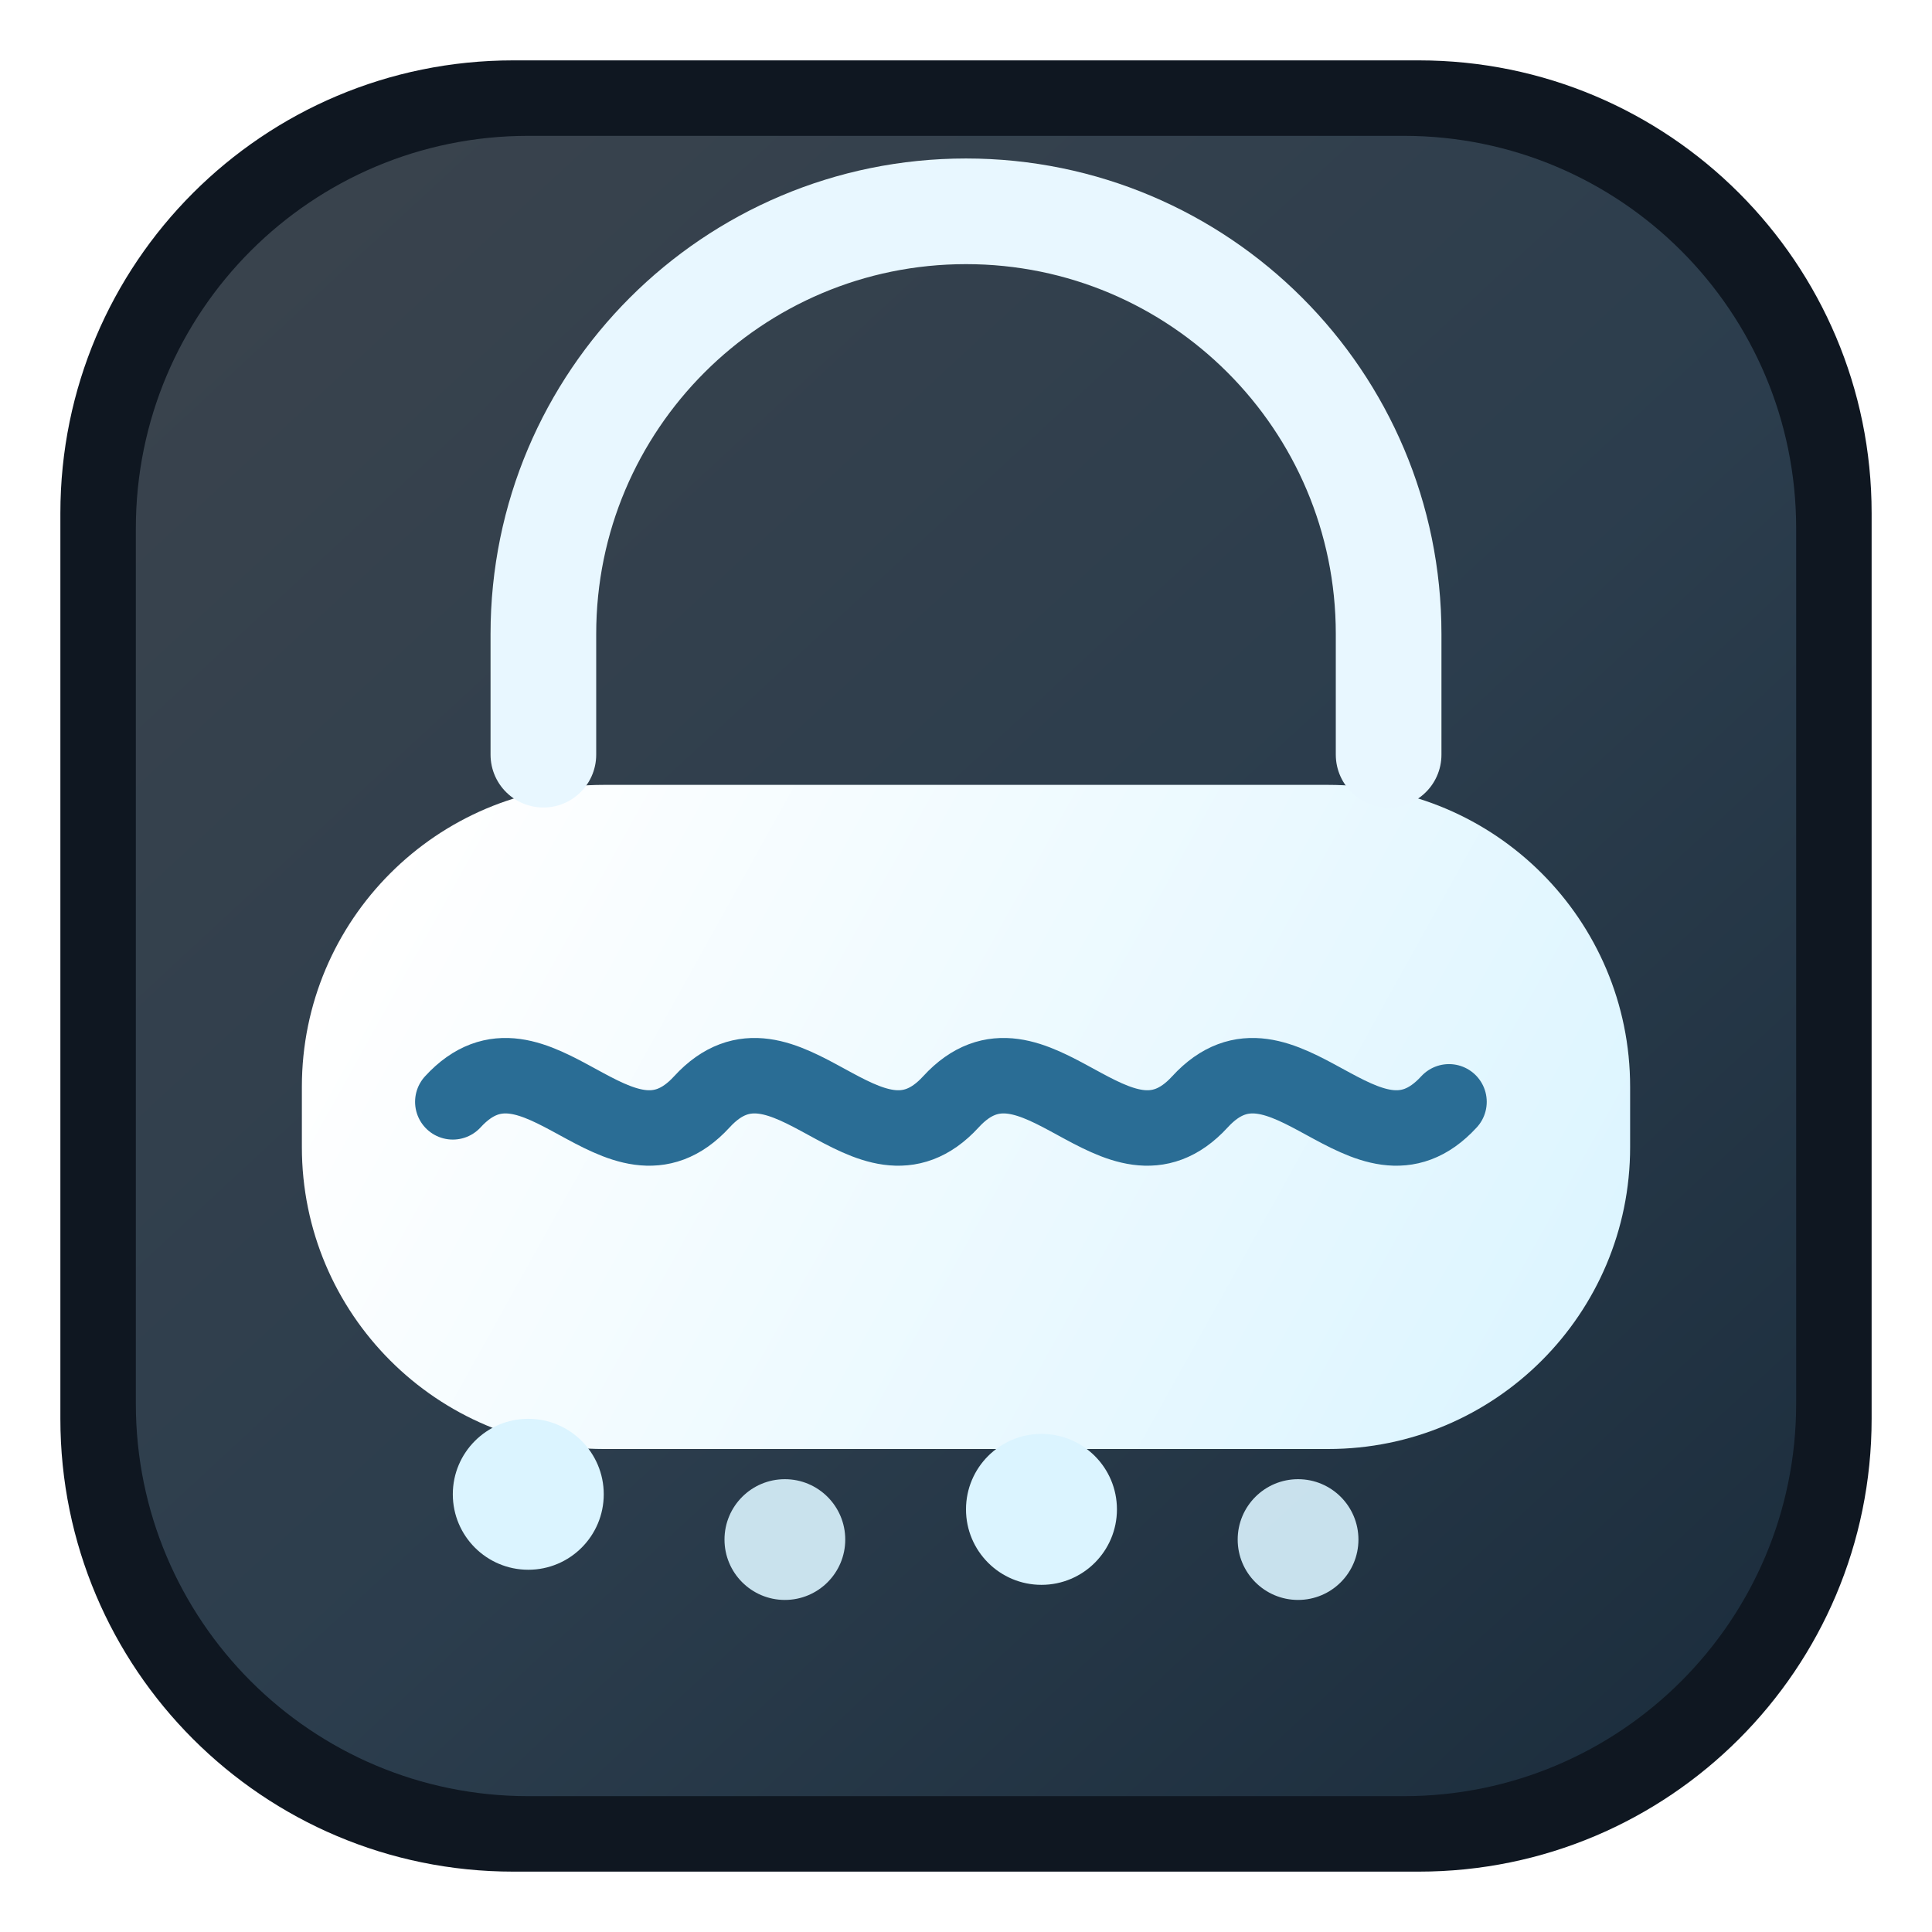
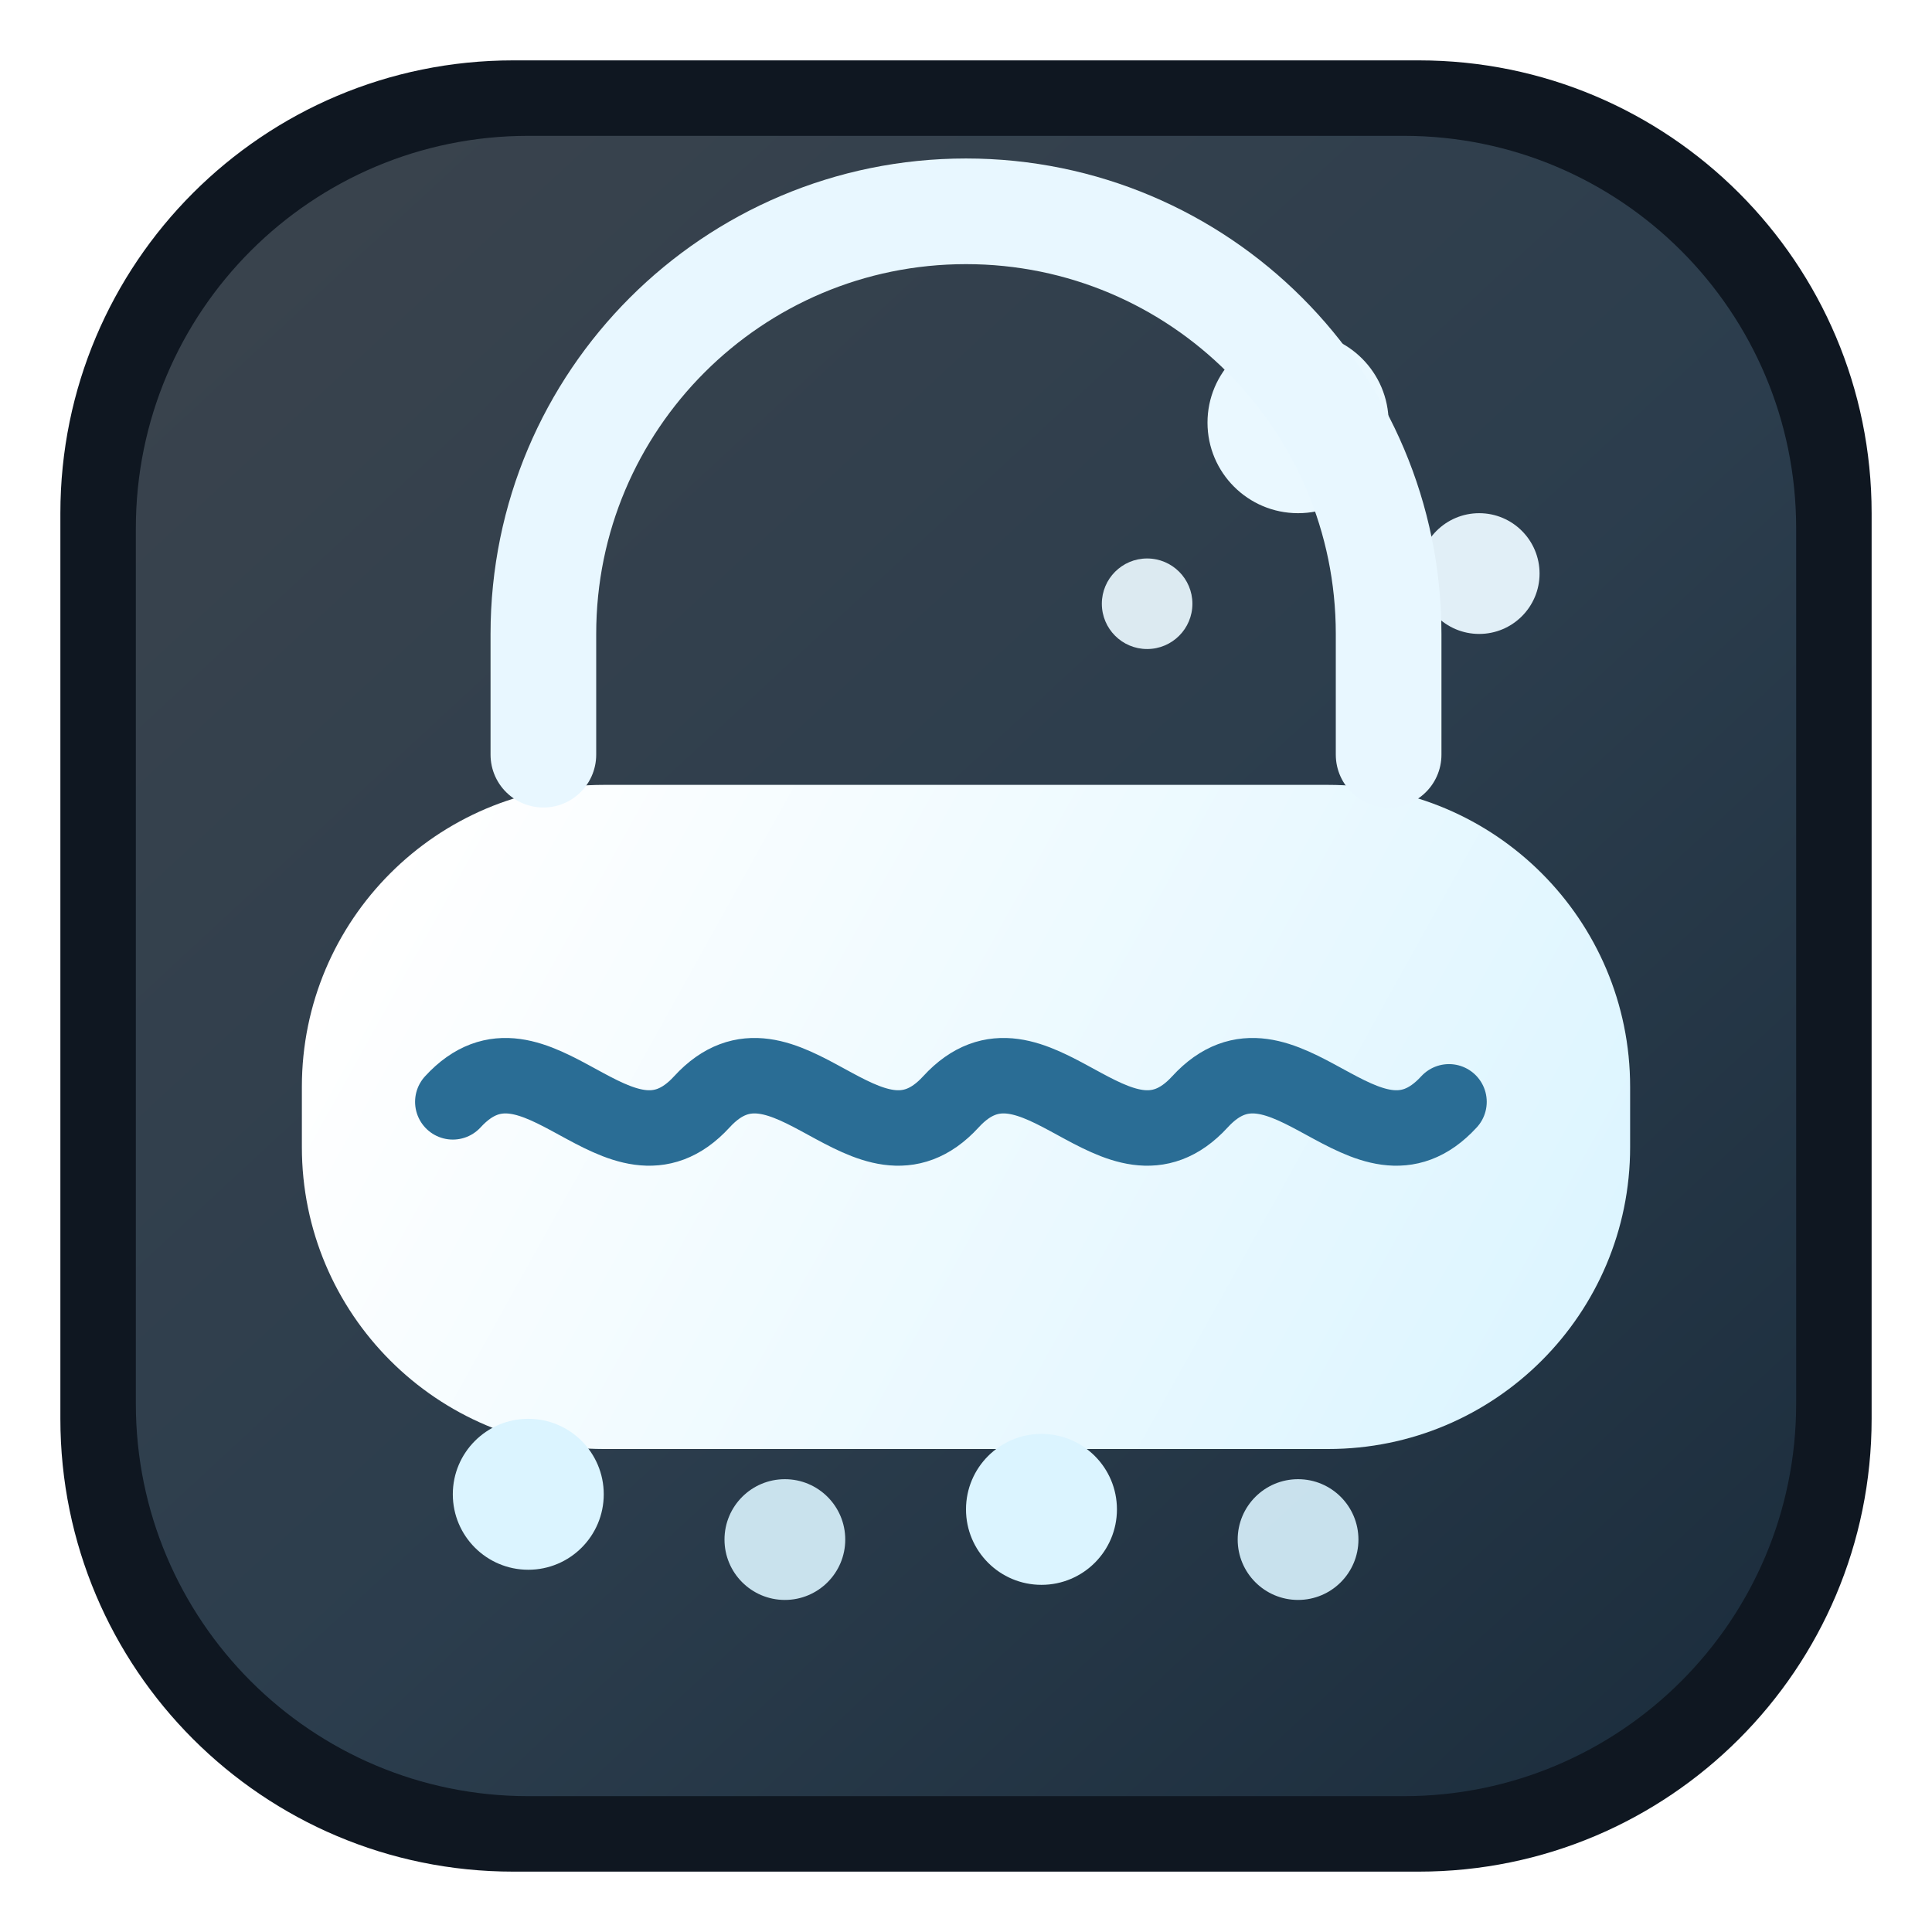
<svg xmlns="http://www.w3.org/2000/svg" width="128" height="128" viewBox="0 0 128 128" fill="none">
  <defs>
    <linearGradient id="chip" x1="14" y1="10" x2="114" y2="118" gradientUnits="userSpaceOnUse">
      <stop offset="0" stop-color="#E9F7FF" />
      <stop offset="0.55" stop-color="#9ED8FF" />
      <stop offset="1" stop-color="#4E88AE" />
    </linearGradient>
    <linearGradient id="water" x1="28" y1="54" x2="100" y2="94" gradientUnits="userSpaceOnUse">
      <stop offset="0" stop-color="#FFFFFF" />
      <stop offset="1" stop-color="#DDF5FF" />
    </linearGradient>
  </defs>
  <rect x="4" y="4" width="120" height="120" rx="30" fill="#0F1721" />
  <rect x="9" y="9" width="110" height="110" rx="26" fill="url(#chip)" fill-opacity="0.2" />
+   <circle cx="86" cy="28" r="6" fill="#EAF8FF" />
+   <circle cx="98" cy="38" r="4" fill="#EAF8FF" fill-opacity="0.95" />
+   <circle cx="76" cy="40" r="3" fill="#EAF8FF" fill-opacity="0.92" />
  <rect x="20" y="52" width="88" height="44" rx="20" fill="url(#water)" />
  <path d="M36 50V42C36 26.536 48.536 14 64 14C79.464 14 92 26.536 92 42V50" stroke="#E8F7FF" stroke-width="7" stroke-linecap="round" />
  <path d="M30 73C35.5 67 41 79 46.5 73C52 67 57.5 79 63 73C68.5 67 74 79 79.5 73C85 67 90.5 79 96 73" stroke="#2A6D95" stroke-width="5" stroke-linecap="round" />
  <circle cx="35" cy="99" r="5" fill="#DBF4FF" />
  <circle cx="52" cy="102" r="4" fill="#DBF4FF" fill-opacity="0.9" />
  <circle cx="69" cy="100" r="5" fill="#DBF4FF" />
  <circle cx="86" cy="102" r="4" fill="#DBF4FF" fill-opacity="0.9" />
</svg>
